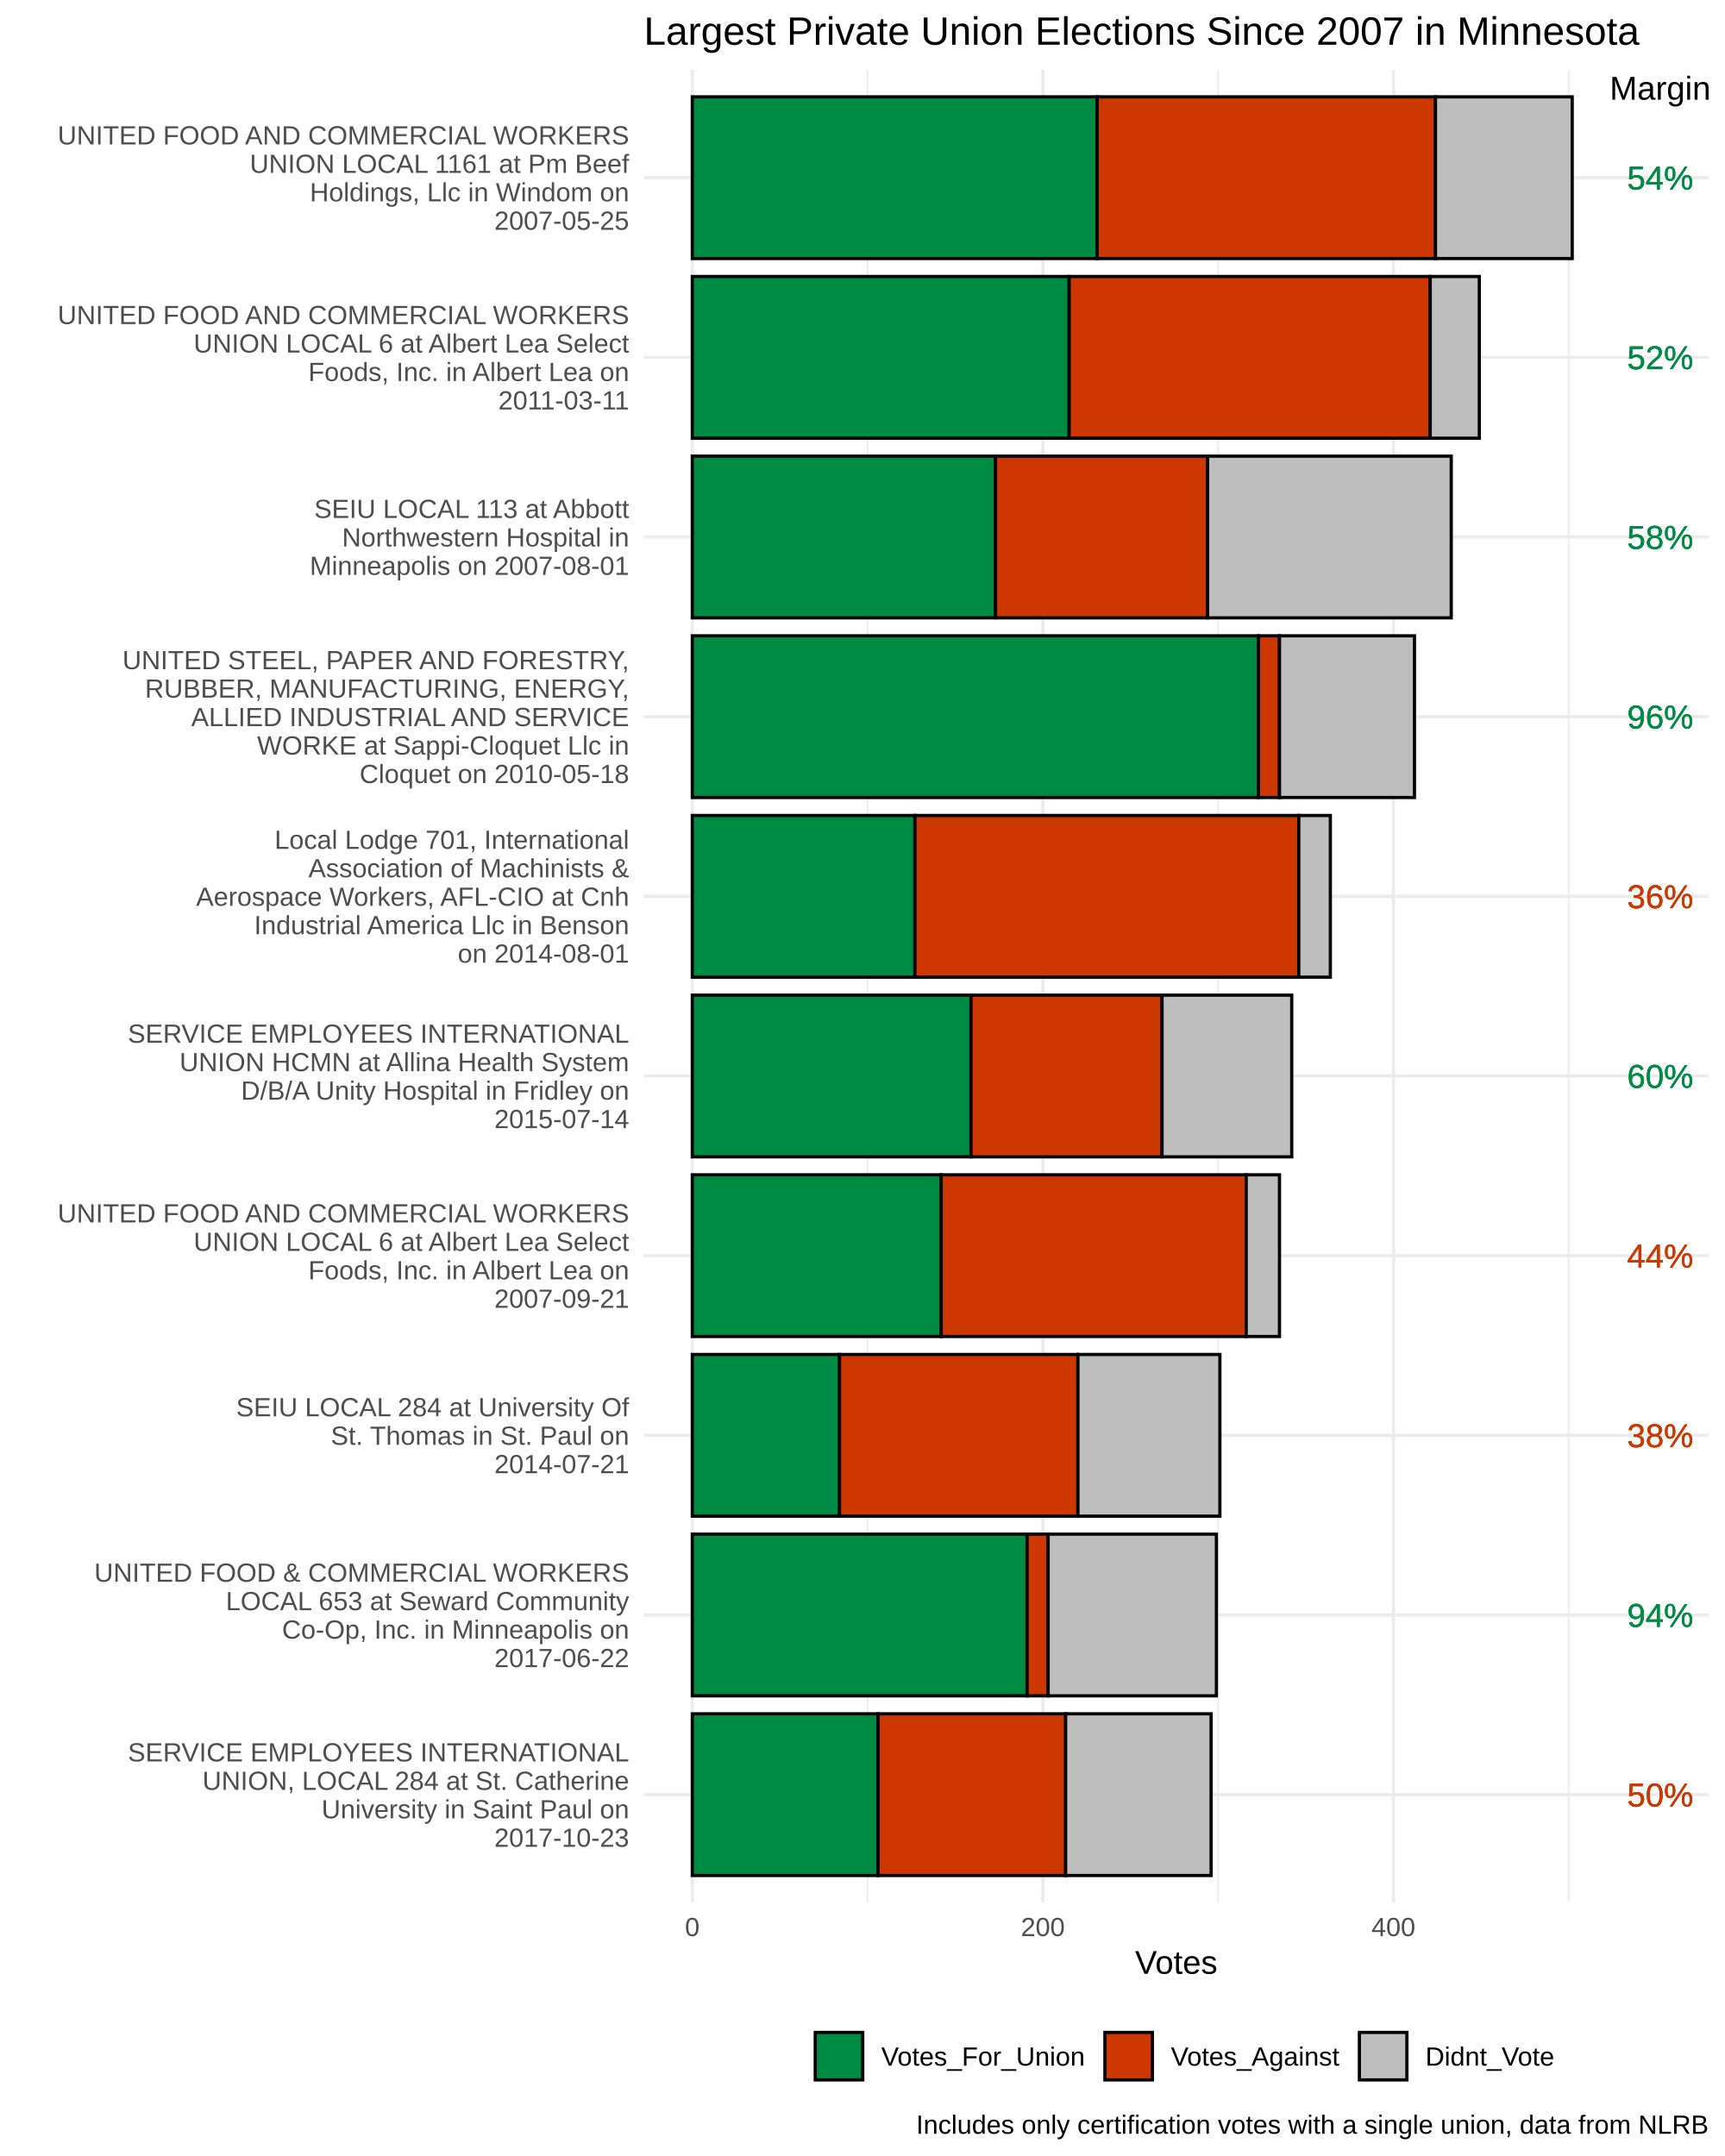
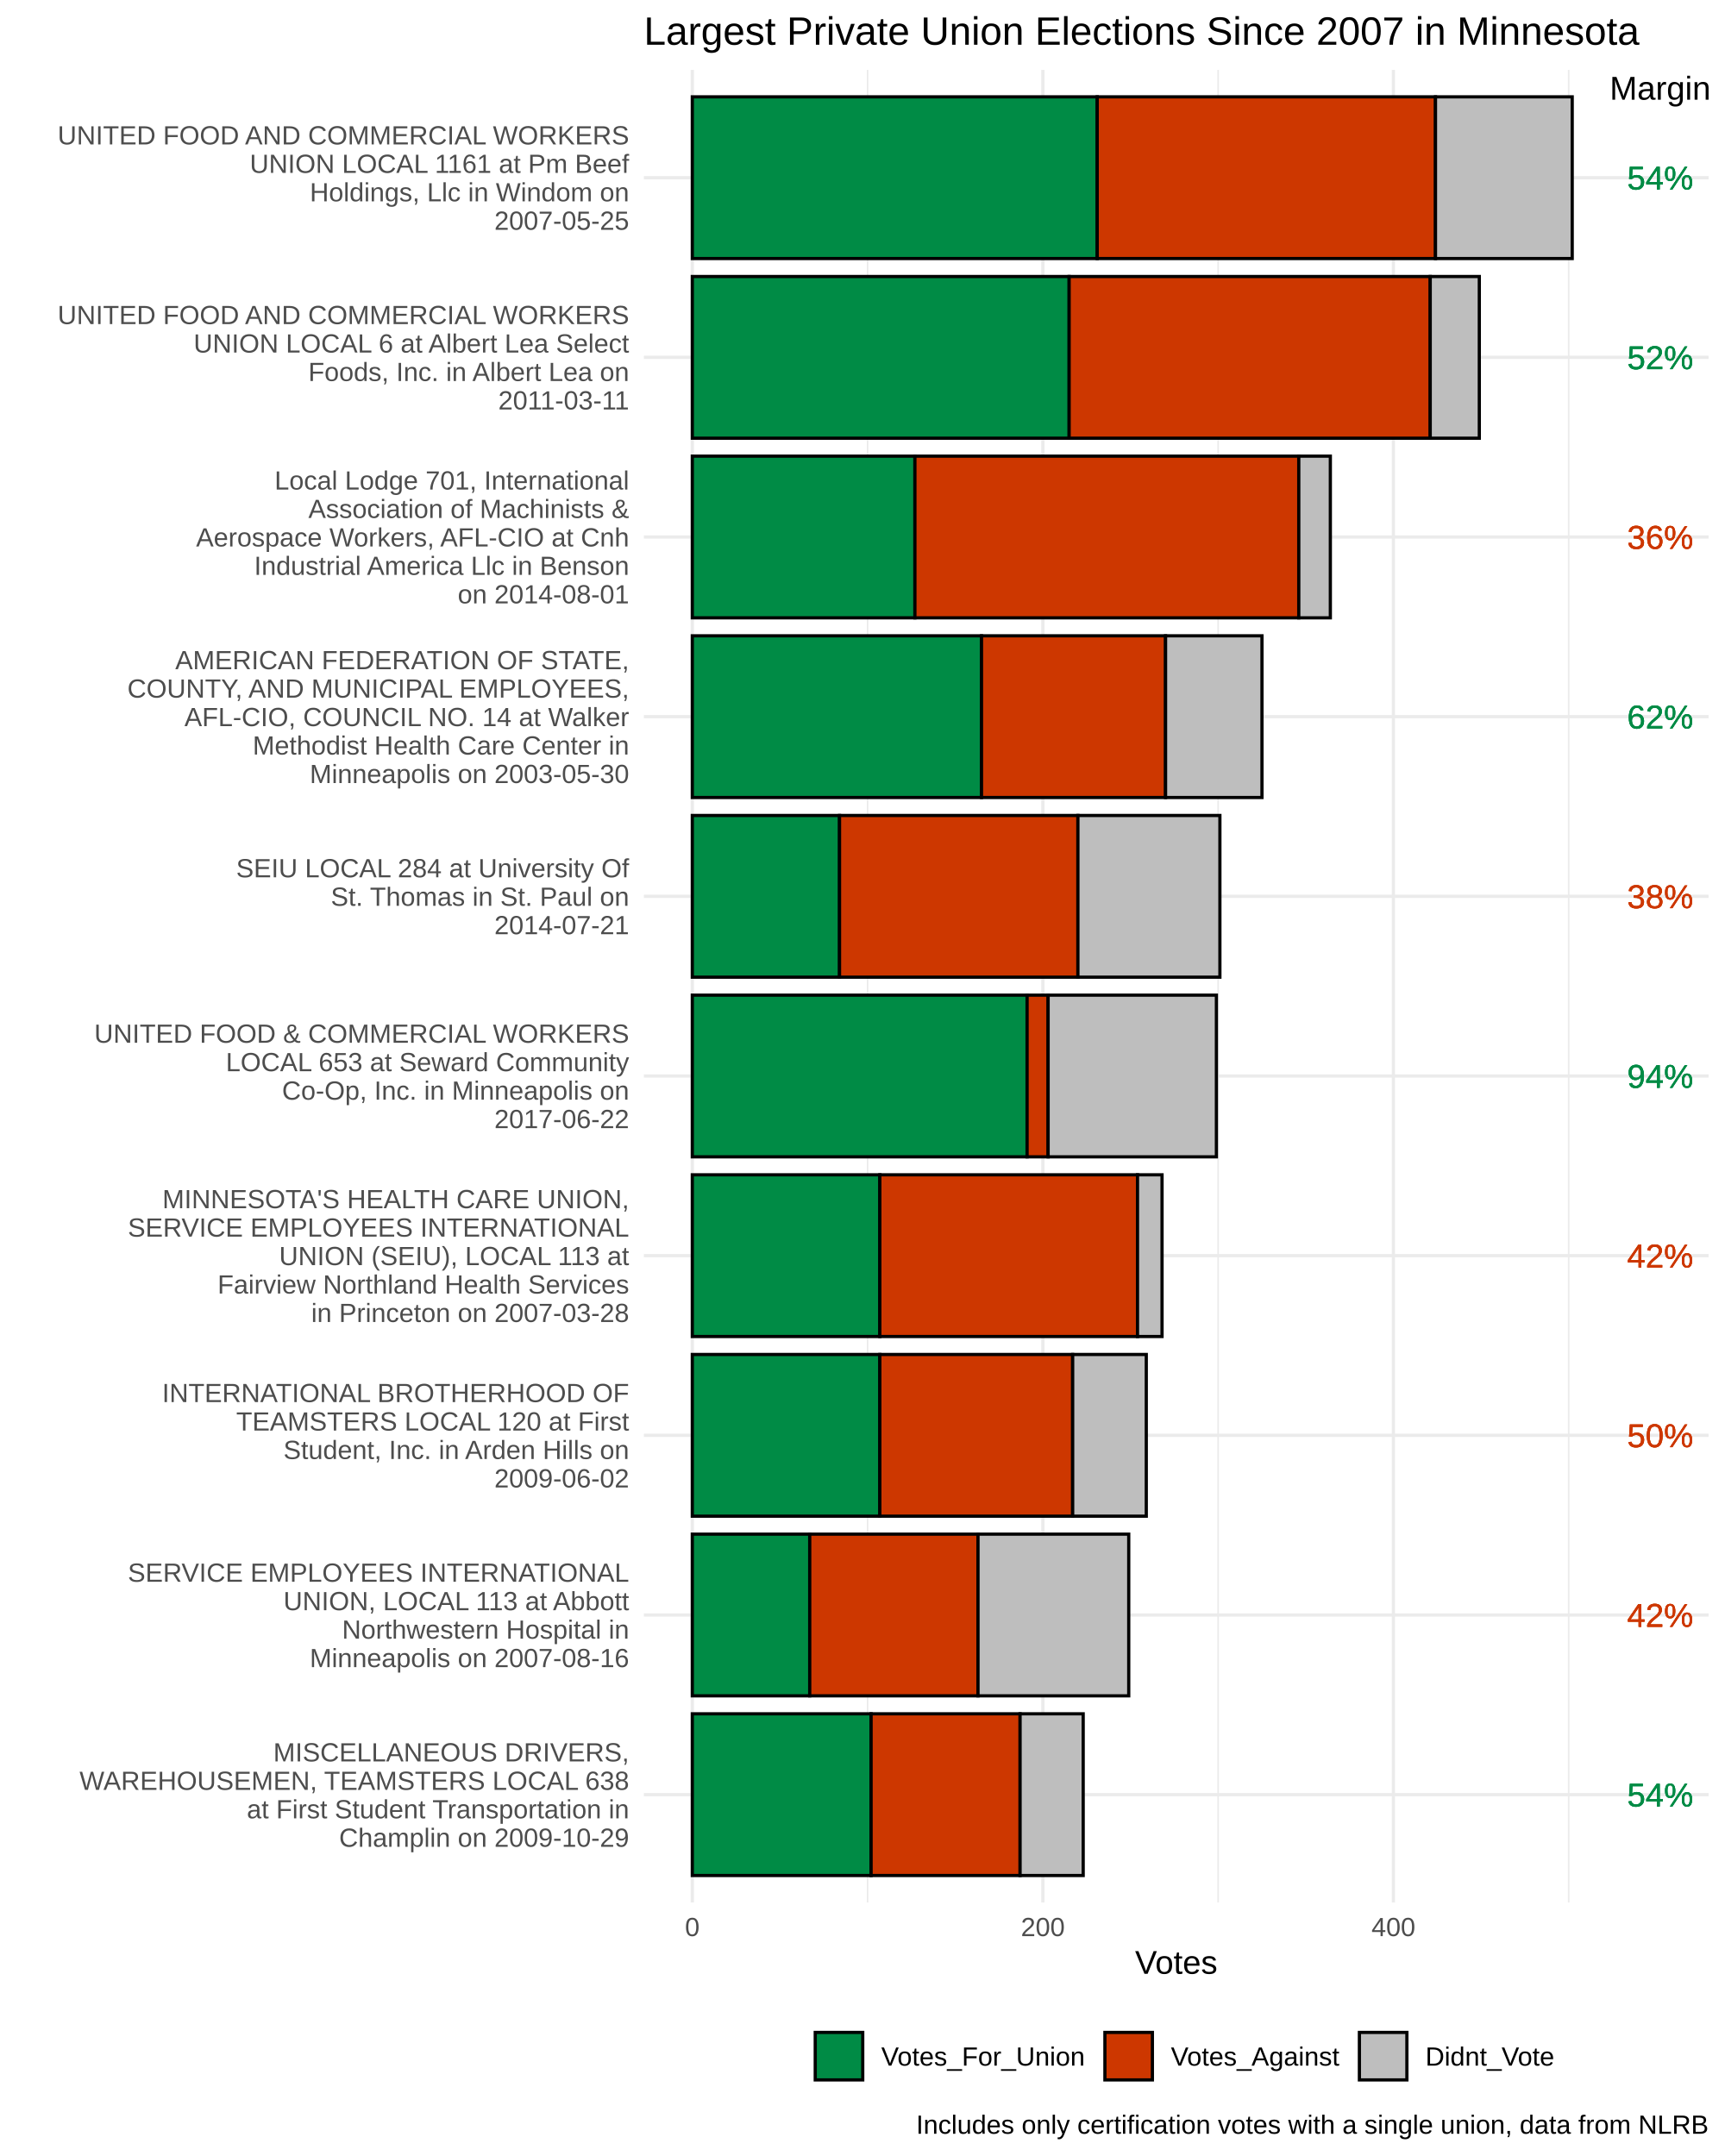
<svg xmlns="http://www.w3.org/2000/svg" class="svglite" width="576.00pt" height="720.00pt" viewBox="0 0 576.00 720.00">
  <defs>
    <style type="text/css">
    .svglite line, .svglite polyline, .svglite polygon, .svglite path, .svglite rect, .svglite circle {
      fill: none;
      stroke: #000000;
      stroke-linecap: round;
      stroke-linejoin: round;
      stroke-miterlimit: 10.00;
    }
  </style>
  </defs>
  <rect width="100%" height="100%" style="stroke: none; fill: #FFFFFF;" />
  <defs>
    <clipPath id="cpMC4wMHw1NzYuMDB8MC4wMHw3MjAuMDA=">
      <rect x="0.00" y="0.00" width="576.00" height="720.00" />
    </clipPath>
  </defs>
  <g clip-path="url(#cpMC4wMHw1NzYuMDB8MC4wMHw3MjAuMDA=)">
</g>
  <defs>
    <clipPath id="cpMjE1LjAxfDU3MC41MnwyMy4zNHw2MzUuMzM=">
      <rect x="215.01" y="23.34" width="355.51" height="611.99" />
    </clipPath>
  </defs>
  <g clip-path="url(#cpMjE1LjAxfDU3MC41MnwyMy4zNHw2MzUuMzM=)">
    <polyline points="289.70,635.33 289.70,23.34 " style="stroke-width: 0.53; stroke: #EBEBEB; stroke-linecap: butt;" />
    <polyline points="406.75,635.33 406.75,23.34 " style="stroke-width: 0.53; stroke: #EBEBEB; stroke-linecap: butt;" />
    <polyline points="523.81,635.33 523.81,23.34 " style="stroke-width: 0.53; stroke: #EBEBEB; stroke-linecap: butt;" />
    <polyline points="215.01,599.33 570.52,599.33 " style="stroke-width: 1.07; stroke: #EBEBEB; stroke-linecap: butt;" />
    <polyline points="215.01,539.33 570.52,539.33 " style="stroke-width: 1.07; stroke: #EBEBEB; stroke-linecap: butt;" />
    <polyline points="215.01,479.33 570.52,479.33 " style="stroke-width: 1.07; stroke: #EBEBEB; stroke-linecap: butt;" />
    <polyline points="215.01,419.33 570.52,419.33 " style="stroke-width: 1.07; stroke: #EBEBEB; stroke-linecap: butt;" />
    <polyline points="215.01,359.33 570.52,359.33 " style="stroke-width: 1.07; stroke: #EBEBEB; stroke-linecap: butt;" />
    <polyline points="215.01,299.33 570.52,299.33 " style="stroke-width: 1.07; stroke: #EBEBEB; stroke-linecap: butt;" />
    <polyline points="215.01,239.33 570.52,239.33 " style="stroke-width: 1.07; stroke: #EBEBEB; stroke-linecap: butt;" />
    <polyline points="215.01,179.33 570.52,179.33 " style="stroke-width: 1.07; stroke: #EBEBEB; stroke-linecap: butt;" />
    <polyline points="215.01,119.33 570.52,119.33 " style="stroke-width: 1.07; stroke: #EBEBEB; stroke-linecap: butt;" />
    <polyline points="215.01,59.34 570.52,59.34 " style="stroke-width: 1.07; stroke: #EBEBEB; stroke-linecap: butt;" />
    <polyline points="231.17,635.33 231.17,23.34 " style="stroke-width: 1.07; stroke: #EBEBEB; stroke-linecap: butt;" />
    <polyline points="348.23,635.33 348.23,23.34 " style="stroke-width: 1.07; stroke: #EBEBEB; stroke-linecap: butt;" />
    <polyline points="465.28,635.33 465.28,23.34 " style="stroke-width: 1.07; stroke: #EBEBEB; stroke-linecap: butt;" />
    <rect x="231.17" y="32.34" width="135.20" height="54.00" style="stroke-width: 1.07; stroke-linecap: square; stroke-linejoin: miter; fill: #008B45;" />
    <rect x="231.17" y="92.34" width="125.84" height="54.00" style="stroke-width: 1.07; stroke-linecap: square; stroke-linejoin: miter; fill: #008B45;" />
-     <rect x="231.17" y="152.33" width="101.25" height="54.00" style="stroke-width: 1.07; stroke-linecap: square; stroke-linejoin: miter; fill: #008B45;" />
-     <rect x="231.17" y="212.33" width="189.05" height="54.00" style="stroke-width: 1.07; stroke-linecap: square; stroke-linejoin: miter; fill: #008B45;" />
-     <rect x="231.17" y="272.33" width="74.33" height="54.00" style="stroke-width: 1.07; stroke-linecap: square; stroke-linejoin: miter; fill: #008B45;" />
-     <rect x="231.17" y="332.33" width="93.06" height="54.00" style="stroke-width: 1.07; stroke-linecap: square; stroke-linejoin: miter; fill: #008B45;" />
-     <rect x="231.17" y="392.33" width="83.11" height="54.00" style="stroke-width: 1.07; stroke-linecap: square; stroke-linejoin: miter; fill: #008B45;" />
-     <rect x="231.17" y="452.33" width="49.16" height="54.00" style="stroke-width: 1.07; stroke-linecap: square; stroke-linejoin: miter; fill: #008B45;" />
-     <rect x="231.17" y="512.33" width="111.79" height="54.00" style="stroke-width: 1.07; stroke-linecap: square; stroke-linejoin: miter; fill: #008B45;" />
-     <rect x="231.17" y="572.33" width="62.04" height="54.00" style="stroke-width: 1.07; stroke-linecap: square; stroke-linejoin: miter; fill: #008B45;" />
+     <rect x="231.17" y="152.33" width="74.33" height="54.00" style="stroke-width: 1.07; stroke-linecap: square; stroke-linejoin: miter; fill: #008B45;" />
+     <rect x="231.17" y="212.33" width="96.57" height="54.00" style="stroke-width: 1.07; stroke-linecap: square; stroke-linejoin: miter; fill: #008B45;" />
+     <rect x="231.17" y="272.33" width="49.16" height="54.00" style="stroke-width: 1.07; stroke-linecap: square; stroke-linejoin: miter; fill: #008B45;" />
+     <rect x="231.17" y="332.33" width="111.79" height="54.00" style="stroke-width: 1.07; stroke-linecap: square; stroke-linejoin: miter; fill: #008B45;" />
+     <rect x="231.17" y="392.33" width="62.62" height="54.00" style="stroke-width: 1.07; stroke-linecap: square; stroke-linejoin: miter; fill: #008B45;" />
+     <rect x="231.17" y="452.33" width="62.62" height="54.00" style="stroke-width: 1.07; stroke-linecap: square; stroke-linejoin: miter; fill: #008B45;" />
+     <rect x="231.17" y="512.33" width="39.21" height="54.00" style="stroke-width: 1.07; stroke-linecap: square; stroke-linejoin: miter; fill: #008B45;" />
+     <rect x="231.17" y="572.33" width="59.70" height="54.00" style="stroke-width: 1.07; stroke-linecap: square; stroke-linejoin: miter; fill: #008B45;" />
    <rect x="366.37" y="32.34" width="112.96" height="54.00" style="stroke-width: 1.07; stroke-linecap: square; stroke-linejoin: miter; fill: #CD3700;" />
    <rect x="357.00" y="92.34" width="120.57" height="54.00" style="stroke-width: 1.07; stroke-linecap: square; stroke-linejoin: miter; fill: #CD3700;" />
-     <rect x="332.42" y="152.33" width="70.82" height="54.00" style="stroke-width: 1.07; stroke-linecap: square; stroke-linejoin: miter; fill: #CD3700;" />
-     <rect x="420.21" y="212.33" width="7.02" height="54.00" style="stroke-width: 1.07; stroke-linecap: square; stroke-linejoin: miter; fill: #CD3700;" />
-     <rect x="305.50" y="272.33" width="128.18" height="54.00" style="stroke-width: 1.07; stroke-linecap: square; stroke-linejoin: miter; fill: #CD3700;" />
-     <rect x="324.23" y="332.33" width="63.80" height="54.00" style="stroke-width: 1.07; stroke-linecap: square; stroke-linejoin: miter; fill: #CD3700;" />
-     <rect x="314.28" y="392.33" width="101.84" height="54.00" style="stroke-width: 1.07; stroke-linecap: square; stroke-linejoin: miter; fill: #CD3700;" />
-     <rect x="280.33" y="452.33" width="79.60" height="54.00" style="stroke-width: 1.07; stroke-linecap: square; stroke-linejoin: miter; fill: #CD3700;" />
-     <rect x="342.96" y="512.33" width="7.02" height="54.00" style="stroke-width: 1.07; stroke-linecap: square; stroke-linejoin: miter; fill: #CD3700;" />
-     <rect x="293.21" y="572.33" width="62.62" height="54.00" style="stroke-width: 1.07; stroke-linecap: square; stroke-linejoin: miter; fill: #CD3700;" />
+     <rect x="305.50" y="152.33" width="128.18" height="54.00" style="stroke-width: 1.07; stroke-linecap: square; stroke-linejoin: miter; fill: #CD3700;" />
+     <rect x="327.74" y="212.33" width="61.45" height="54.00" style="stroke-width: 1.07; stroke-linecap: square; stroke-linejoin: miter; fill: #CD3700;" />
+     <rect x="280.33" y="272.33" width="79.60" height="54.00" style="stroke-width: 1.07; stroke-linecap: square; stroke-linejoin: miter; fill: #CD3700;" />
+     <rect x="342.96" y="332.33" width="7.02" height="54.00" style="stroke-width: 1.07; stroke-linecap: square; stroke-linejoin: miter; fill: #CD3700;" />
+     <rect x="293.79" y="392.33" width="86.04" height="54.00" style="stroke-width: 1.07; stroke-linecap: square; stroke-linejoin: miter; fill: #CD3700;" />
+     <rect x="293.79" y="452.33" width="64.38" height="54.00" style="stroke-width: 1.07; stroke-linecap: square; stroke-linejoin: miter; fill: #CD3700;" />
+     <rect x="270.38" y="512.33" width="56.19" height="54.00" style="stroke-width: 1.07; stroke-linecap: square; stroke-linejoin: miter; fill: #CD3700;" />
+     <rect x="290.87" y="572.33" width="49.75" height="54.00" style="stroke-width: 1.07; stroke-linecap: square; stroke-linejoin: miter; fill: #CD3700;" />
    <rect x="479.33" y="32.34" width="45.65" height="54.00" style="stroke-width: 1.07; stroke-linecap: square; stroke-linejoin: miter; fill: #BEBEBE;" />
    <rect x="477.57" y="92.34" width="16.39" height="54.00" style="stroke-width: 1.07; stroke-linecap: square; stroke-linejoin: miter; fill: #BEBEBE;" />
-     <rect x="403.24" y="152.33" width="81.35" height="54.00" style="stroke-width: 1.07; stroke-linecap: square; stroke-linejoin: miter; fill: #BEBEBE;" />
-     <rect x="427.24" y="212.33" width="45.07" height="54.00" style="stroke-width: 1.07; stroke-linecap: square; stroke-linejoin: miter; fill: #BEBEBE;" />
-     <rect x="433.68" y="272.33" width="10.54" height="54.00" style="stroke-width: 1.07; stroke-linecap: square; stroke-linejoin: miter; fill: #BEBEBE;" />
-     <rect x="388.02" y="332.33" width="43.31" height="54.00" style="stroke-width: 1.07; stroke-linecap: square; stroke-linejoin: miter; fill: #BEBEBE;" />
-     <rect x="416.12" y="392.33" width="11.12" height="54.00" style="stroke-width: 1.07; stroke-linecap: square; stroke-linejoin: miter; fill: #BEBEBE;" />
-     <rect x="359.93" y="452.33" width="47.41" height="54.00" style="stroke-width: 1.07; stroke-linecap: square; stroke-linejoin: miter; fill: #BEBEBE;" />
-     <rect x="349.98" y="512.33" width="56.19" height="54.00" style="stroke-width: 1.07; stroke-linecap: square; stroke-linejoin: miter; fill: #BEBEBE;" />
-     <rect x="355.83" y="572.33" width="48.58" height="54.00" style="stroke-width: 1.07; stroke-linecap: square; stroke-linejoin: miter; fill: #BEBEBE;" />
+     <rect x="433.68" y="152.33" width="10.54" height="54.00" style="stroke-width: 1.07; stroke-linecap: square; stroke-linejoin: miter; fill: #BEBEBE;" />
+     <rect x="389.20" y="212.33" width="32.19" height="54.00" style="stroke-width: 1.07; stroke-linecap: square; stroke-linejoin: miter; fill: #BEBEBE;" />
+     <rect x="359.93" y="272.33" width="47.41" height="54.00" style="stroke-width: 1.07; stroke-linecap: square; stroke-linejoin: miter; fill: #BEBEBE;" />
+     <rect x="349.98" y="332.33" width="56.19" height="54.00" style="stroke-width: 1.07; stroke-linecap: square; stroke-linejoin: miter; fill: #BEBEBE;" />
+     <rect x="379.83" y="392.33" width="8.19" height="54.00" style="stroke-width: 1.07; stroke-linecap: square; stroke-linejoin: miter; fill: #BEBEBE;" />
+     <rect x="358.18" y="452.33" width="24.58" height="54.00" style="stroke-width: 1.07; stroke-linecap: square; stroke-linejoin: miter; fill: #BEBEBE;" />
+     <rect x="326.57" y="512.33" width="50.33" height="54.00" style="stroke-width: 1.07; stroke-linecap: square; stroke-linejoin: miter; fill: #BEBEBE;" />
+     <rect x="340.62" y="572.33" width="21.07" height="54.00" style="stroke-width: 1.07; stroke-linecap: square; stroke-linejoin: miter; fill: #BEBEBE;" />
    <text x="554.36" y="63.29" text-anchor="middle" style="font-size: 11.04px; fill: #008B45; font-family: Arial;" textLength="22.08px" lengthAdjust="spacingAndGlyphs">54%</text>
    <text x="554.36" y="123.29" text-anchor="middle" style="font-size: 11.04px; fill: #008B45; font-family: Arial;" textLength="22.08px" lengthAdjust="spacingAndGlyphs">52%</text>
-     <text x="554.36" y="183.29" text-anchor="middle" style="font-size: 11.04px; fill: #008B45; font-family: Arial;" textLength="22.08px" lengthAdjust="spacingAndGlyphs">58%</text>
-     <text x="554.36" y="243.29" text-anchor="middle" style="font-size: 11.04px; fill: #008B45; font-family: Arial;" textLength="22.08px" lengthAdjust="spacingAndGlyphs">96%</text>
-     <text x="554.36" y="303.29" text-anchor="middle" style="font-size: 11.04px; fill: #CD3700; font-family: Arial;" textLength="22.08px" lengthAdjust="spacingAndGlyphs">36%</text>
-     <text x="554.36" y="363.29" text-anchor="middle" style="font-size: 11.04px; fill: #008B45; font-family: Arial;" textLength="22.08px" lengthAdjust="spacingAndGlyphs">60%</text>
-     <text x="554.36" y="423.29" text-anchor="middle" style="font-size: 11.04px; fill: #CD3700; font-family: Arial;" textLength="22.08px" lengthAdjust="spacingAndGlyphs">44%</text>
-     <text x="554.36" y="483.29" text-anchor="middle" style="font-size: 11.04px; fill: #CD3700; font-family: Arial;" textLength="22.08px" lengthAdjust="spacingAndGlyphs">38%</text>
-     <text x="554.36" y="543.29" text-anchor="middle" style="font-size: 11.04px; fill: #008B45; font-family: Arial;" textLength="22.08px" lengthAdjust="spacingAndGlyphs">94%</text>
-     <text x="554.36" y="603.29" text-anchor="middle" style="font-size: 11.04px; fill: #CD3700; font-family: Arial;" textLength="22.08px" lengthAdjust="spacingAndGlyphs">50%</text>
+     <text x="554.36" y="183.29" text-anchor="middle" style="font-size: 11.04px; fill: #CD3700; font-family: Arial;" textLength="22.08px" lengthAdjust="spacingAndGlyphs">36%</text>
+     <text x="554.36" y="243.29" text-anchor="middle" style="font-size: 11.04px; fill: #008B45; font-family: Arial;" textLength="22.08px" lengthAdjust="spacingAndGlyphs">62%</text>
+     <text x="554.36" y="303.29" text-anchor="middle" style="font-size: 11.04px; fill: #CD3700; font-family: Arial;" textLength="22.08px" lengthAdjust="spacingAndGlyphs">38%</text>
+     <text x="554.36" y="363.29" text-anchor="middle" style="font-size: 11.04px; fill: #008B45; font-family: Arial;" textLength="22.08px" lengthAdjust="spacingAndGlyphs">94%</text>
+     <text x="554.36" y="423.29" text-anchor="middle" style="font-size: 11.04px; fill: #CD3700; font-family: Arial;" textLength="22.08px" lengthAdjust="spacingAndGlyphs">42%</text>
+     <text x="554.36" y="483.29" text-anchor="middle" style="font-size: 11.04px; fill: #CD3700; font-family: Arial;" textLength="22.08px" lengthAdjust="spacingAndGlyphs">50%</text>
+     <text x="554.36" y="543.29" text-anchor="middle" style="font-size: 11.04px; fill: #CD3700; font-family: Arial;" textLength="22.08px" lengthAdjust="spacingAndGlyphs">42%</text>
+     <text x="554.36" y="603.29" text-anchor="middle" style="font-size: 11.04px; fill: #008B45; font-family: Arial;" textLength="22.08px" lengthAdjust="spacingAndGlyphs">54%</text>
    <text x="554.36" y="63.29" text-anchor="middle" style="font-size: 11.04px; fill: #008B45; font-family: Arial;" textLength="22.08px" lengthAdjust="spacingAndGlyphs">54%</text>
    <text x="554.36" y="123.29" text-anchor="middle" style="font-size: 11.04px; fill: #008B45; font-family: Arial;" textLength="22.08px" lengthAdjust="spacingAndGlyphs">52%</text>
-     <text x="554.36" y="183.29" text-anchor="middle" style="font-size: 11.04px; fill: #008B45; font-family: Arial;" textLength="22.08px" lengthAdjust="spacingAndGlyphs">58%</text>
-     <text x="554.36" y="243.29" text-anchor="middle" style="font-size: 11.04px; fill: #008B45; font-family: Arial;" textLength="22.08px" lengthAdjust="spacingAndGlyphs">96%</text>
-     <text x="554.36" y="303.29" text-anchor="middle" style="font-size: 11.04px; fill: #CD3700; font-family: Arial;" textLength="22.08px" lengthAdjust="spacingAndGlyphs">36%</text>
-     <text x="554.36" y="363.29" text-anchor="middle" style="font-size: 11.04px; fill: #008B45; font-family: Arial;" textLength="22.08px" lengthAdjust="spacingAndGlyphs">60%</text>
-     <text x="554.36" y="423.29" text-anchor="middle" style="font-size: 11.04px; fill: #CD3700; font-family: Arial;" textLength="22.08px" lengthAdjust="spacingAndGlyphs">44%</text>
-     <text x="554.36" y="483.29" text-anchor="middle" style="font-size: 11.04px; fill: #CD3700; font-family: Arial;" textLength="22.08px" lengthAdjust="spacingAndGlyphs">38%</text>
-     <text x="554.36" y="543.29" text-anchor="middle" style="font-size: 11.04px; fill: #008B45; font-family: Arial;" textLength="22.08px" lengthAdjust="spacingAndGlyphs">94%</text>
-     <text x="554.36" y="603.29" text-anchor="middle" style="font-size: 11.04px; fill: #CD3700; font-family: Arial;" textLength="22.08px" lengthAdjust="spacingAndGlyphs">50%</text>
+     <text x="554.36" y="183.29" text-anchor="middle" style="font-size: 11.04px; fill: #CD3700; font-family: Arial;" textLength="22.08px" lengthAdjust="spacingAndGlyphs">36%</text>
+     <text x="554.36" y="243.29" text-anchor="middle" style="font-size: 11.04px; fill: #008B45; font-family: Arial;" textLength="22.08px" lengthAdjust="spacingAndGlyphs">62%</text>
+     <text x="554.36" y="303.29" text-anchor="middle" style="font-size: 11.04px; fill: #CD3700; font-family: Arial;" textLength="22.08px" lengthAdjust="spacingAndGlyphs">38%</text>
+     <text x="554.36" y="363.29" text-anchor="middle" style="font-size: 11.04px; fill: #008B45; font-family: Arial;" textLength="22.08px" lengthAdjust="spacingAndGlyphs">94%</text>
+     <text x="554.36" y="423.29" text-anchor="middle" style="font-size: 11.04px; fill: #CD3700; font-family: Arial;" textLength="22.08px" lengthAdjust="spacingAndGlyphs">42%</text>
+     <text x="554.36" y="483.29" text-anchor="middle" style="font-size: 11.04px; fill: #CD3700; font-family: Arial;" textLength="22.08px" lengthAdjust="spacingAndGlyphs">50%</text>
+     <text x="554.36" y="543.29" text-anchor="middle" style="font-size: 11.04px; fill: #CD3700; font-family: Arial;" textLength="22.08px" lengthAdjust="spacingAndGlyphs">42%</text>
+     <text x="554.36" y="603.29" text-anchor="middle" style="font-size: 11.04px; fill: #008B45; font-family: Arial;" textLength="22.08px" lengthAdjust="spacingAndGlyphs">54%</text>
    <text x="554.36" y="63.29" text-anchor="middle" style="font-size: 11.04px; fill: #008B45; font-family: Arial;" textLength="22.08px" lengthAdjust="spacingAndGlyphs">54%</text>
    <text x="554.36" y="123.29" text-anchor="middle" style="font-size: 11.04px; fill: #008B45; font-family: Arial;" textLength="22.08px" lengthAdjust="spacingAndGlyphs">52%</text>
-     <text x="554.36" y="183.29" text-anchor="middle" style="font-size: 11.04px; fill: #008B45; font-family: Arial;" textLength="22.08px" lengthAdjust="spacingAndGlyphs">58%</text>
-     <text x="554.36" y="243.29" text-anchor="middle" style="font-size: 11.04px; fill: #008B45; font-family: Arial;" textLength="22.08px" lengthAdjust="spacingAndGlyphs">96%</text>
-     <text x="554.36" y="303.29" text-anchor="middle" style="font-size: 11.04px; fill: #CD3700; font-family: Arial;" textLength="22.08px" lengthAdjust="spacingAndGlyphs">36%</text>
-     <text x="554.36" y="363.29" text-anchor="middle" style="font-size: 11.04px; fill: #008B45; font-family: Arial;" textLength="22.08px" lengthAdjust="spacingAndGlyphs">60%</text>
-     <text x="554.36" y="423.29" text-anchor="middle" style="font-size: 11.04px; fill: #CD3700; font-family: Arial;" textLength="22.08px" lengthAdjust="spacingAndGlyphs">44%</text>
-     <text x="554.36" y="483.29" text-anchor="middle" style="font-size: 11.04px; fill: #CD3700; font-family: Arial;" textLength="22.08px" lengthAdjust="spacingAndGlyphs">38%</text>
-     <text x="554.36" y="543.29" text-anchor="middle" style="font-size: 11.04px; fill: #008B45; font-family: Arial;" textLength="22.08px" lengthAdjust="spacingAndGlyphs">94%</text>
-     <text x="554.36" y="603.29" text-anchor="middle" style="font-size: 11.04px; fill: #CD3700; font-family: Arial;" textLength="22.08px" lengthAdjust="spacingAndGlyphs">50%</text>
+     <text x="554.36" y="183.29" text-anchor="middle" style="font-size: 11.04px; fill: #CD3700; font-family: Arial;" textLength="22.08px" lengthAdjust="spacingAndGlyphs">36%</text>
+     <text x="554.36" y="243.29" text-anchor="middle" style="font-size: 11.04px; fill: #008B45; font-family: Arial;" textLength="22.08px" lengthAdjust="spacingAndGlyphs">62%</text>
+     <text x="554.36" y="303.29" text-anchor="middle" style="font-size: 11.04px; fill: #CD3700; font-family: Arial;" textLength="22.08px" lengthAdjust="spacingAndGlyphs">38%</text>
+     <text x="554.36" y="363.29" text-anchor="middle" style="font-size: 11.04px; fill: #008B45; font-family: Arial;" textLength="22.08px" lengthAdjust="spacingAndGlyphs">94%</text>
+     <text x="554.36" y="423.29" text-anchor="middle" style="font-size: 11.04px; fill: #CD3700; font-family: Arial;" textLength="22.08px" lengthAdjust="spacingAndGlyphs">42%</text>
+     <text x="554.36" y="483.29" text-anchor="middle" style="font-size: 11.04px; fill: #CD3700; font-family: Arial;" textLength="22.08px" lengthAdjust="spacingAndGlyphs">50%</text>
+     <text x="554.36" y="543.29" text-anchor="middle" style="font-size: 11.04px; fill: #CD3700; font-family: Arial;" textLength="22.08px" lengthAdjust="spacingAndGlyphs">42%</text>
+     <text x="554.36" y="603.29" text-anchor="middle" style="font-size: 11.04px; fill: #008B45; font-family: Arial;" textLength="22.08px" lengthAdjust="spacingAndGlyphs">54%</text>
    <text x="554.36" y="33.29" text-anchor="middle" style="font-size: 11.04px; font-family: Arial;" textLength="33.71px" lengthAdjust="spacingAndGlyphs">Margin</text>
  </g>
  <g clip-path="url(#cpMC4wMHw1NzYuMDB8MC4wMHw3MjAuMDA=)">
-     <text x="210.08" y="588.23" text-anchor="end" style="font-size: 8.80px; fill: #4D4D4D; font-family: Arial;" textLength="168.13px" lengthAdjust="spacingAndGlyphs">SERVICE EMPLOYEES INTERNATIONAL</text>
-     <text x="210.08" y="597.73" text-anchor="end" style="font-size: 8.80px; fill: #4D4D4D; font-family: Arial;" textLength="142.75px" lengthAdjust="spacingAndGlyphs">UNION, LOCAL 284 at St. Catherine</text>
-     <text x="210.08" y="607.24" text-anchor="end" style="font-size: 8.80px; fill: #4D4D4D; font-family: Arial;" textLength="102.68px" lengthAdjust="spacingAndGlyphs">University in Saint Paul on</text>
-     <text x="210.08" y="616.74" text-anchor="end" style="font-size: 8.80px; fill: #4D4D4D; font-family: Arial;" textLength="45.03px" lengthAdjust="spacingAndGlyphs">2017-10-23</text>
-     <text x="210.08" y="528.23" text-anchor="end" style="font-size: 8.80px; fill: #4D4D4D; font-family: Arial;" textLength="178.83px" lengthAdjust="spacingAndGlyphs">UNITED FOOD &amp; COMMERCIAL WORKERS</text>
-     <text x="210.08" y="537.73" text-anchor="end" style="font-size: 8.80px; fill: #4D4D4D; font-family: Arial;" textLength="134.96px" lengthAdjust="spacingAndGlyphs">LOCAL 653 at Seward Community</text>
-     <text x="210.08" y="547.24" text-anchor="end" style="font-size: 8.80px; fill: #4D4D4D; font-family: Arial;" textLength="115.89px" lengthAdjust="spacingAndGlyphs">Co-Op, Inc. in Minneapolis on</text>
-     <text x="210.08" y="556.74" text-anchor="end" style="font-size: 8.80px; fill: #4D4D4D; font-family: Arial;" textLength="45.03px" lengthAdjust="spacingAndGlyphs">2017-06-22</text>
-     <text x="210.08" y="472.98" text-anchor="end" style="font-size: 8.80px; fill: #4D4D4D; font-family: Arial;" textLength="131.50px" lengthAdjust="spacingAndGlyphs">SEIU LOCAL 284 at University Of</text>
-     <text x="210.08" y="482.49" text-anchor="end" style="font-size: 8.80px; fill: #4D4D4D; font-family: Arial;" textLength="99.74px" lengthAdjust="spacingAndGlyphs">St. Thomas in St. Paul on</text>
-     <text x="210.08" y="491.99" text-anchor="end" style="font-size: 8.80px; fill: #4D4D4D; font-family: Arial;" textLength="45.03px" lengthAdjust="spacingAndGlyphs">2014-07-21</text>
-     <text x="210.08" y="408.23" text-anchor="end" style="font-size: 8.80px; fill: #4D4D4D; font-family: Arial;" textLength="191.53px" lengthAdjust="spacingAndGlyphs">UNITED FOOD AND COMMERCIAL WORKERS</text>
-     <text x="210.08" y="417.73" text-anchor="end" style="font-size: 8.80px; fill: #4D4D4D; font-family: Arial;" textLength="146.18px" lengthAdjust="spacingAndGlyphs">UNION LOCAL 6 at Albert Lea Select</text>
-     <text x="210.08" y="427.24" text-anchor="end" style="font-size: 8.80px; fill: #4D4D4D; font-family: Arial;" textLength="107.59px" lengthAdjust="spacingAndGlyphs">Foods, Inc. in Albert Lea on</text>
-     <text x="210.08" y="436.74" text-anchor="end" style="font-size: 8.80px; fill: #4D4D4D; font-family: Arial;" textLength="45.03px" lengthAdjust="spacingAndGlyphs">2007-09-21</text>
-     <text x="210.08" y="348.23" text-anchor="end" style="font-size: 8.80px; fill: #4D4D4D; font-family: Arial;" textLength="168.13px" lengthAdjust="spacingAndGlyphs">SERVICE EMPLOYEES INTERNATIONAL</text>
-     <text x="210.08" y="357.73" text-anchor="end" style="font-size: 8.80px; fill: #4D4D4D; font-family: Arial;" textLength="150.53px" lengthAdjust="spacingAndGlyphs">UNION HCMN at Allina Health System</text>
-     <text x="210.08" y="367.24" text-anchor="end" style="font-size: 8.80px; fill: #4D4D4D; font-family: Arial;" textLength="130.02px" lengthAdjust="spacingAndGlyphs">D/B/A Unity Hospital in Fridley on</text>
-     <text x="210.08" y="376.74" text-anchor="end" style="font-size: 8.80px; fill: #4D4D4D; font-family: Arial;" textLength="45.03px" lengthAdjust="spacingAndGlyphs">2015-07-14</text>
-     <text x="210.08" y="283.48" text-anchor="end" style="font-size: 8.80px; fill: #4D4D4D; font-family: Arial;" textLength="118.40px" lengthAdjust="spacingAndGlyphs">Local Lodge 701, International</text>
-     <text x="210.08" y="292.98" text-anchor="end" style="font-size: 8.80px; fill: #4D4D4D; font-family: Arial;" textLength="107.08px" lengthAdjust="spacingAndGlyphs">Association of Machinists &amp;</text>
-     <text x="210.08" y="302.49" text-anchor="end" style="font-size: 8.80px; fill: #4D4D4D; font-family: Arial;" textLength="145.21px" lengthAdjust="spacingAndGlyphs">Aerospace Workers, AFL-CIO at Cnh</text>
-     <text x="210.08" y="311.99" text-anchor="end" style="font-size: 8.80px; fill: #4D4D4D; font-family: Arial;" textLength="125.68px" lengthAdjust="spacingAndGlyphs">Industrial America Llc in Benson</text>
-     <text x="210.08" y="321.49" text-anchor="end" style="font-size: 8.80px; fill: #4D4D4D; font-family: Arial;" textLength="57.26px" lengthAdjust="spacingAndGlyphs">on 2014-08-01</text>
-     <text x="210.08" y="223.48" text-anchor="end" style="font-size: 8.80px; fill: #4D4D4D; font-family: Arial;" textLength="171.53px" lengthAdjust="spacingAndGlyphs">UNITED STEEL, PAPER AND FORESTRY,</text>
-     <text x="210.08" y="232.98" text-anchor="end" style="font-size: 8.80px; fill: #4D4D4D; font-family: Arial;" textLength="163.20px" lengthAdjust="spacingAndGlyphs">RUBBER, MANUFACTURING, ENERGY,</text>
-     <text x="210.08" y="242.49" text-anchor="end" style="font-size: 8.80px; fill: #4D4D4D; font-family: Arial;" textLength="147.11px" lengthAdjust="spacingAndGlyphs">ALLIED INDUSTRIAL AND SERVICE</text>
-     <text x="210.08" y="251.99" text-anchor="end" style="font-size: 8.80px; fill: #4D4D4D; font-family: Arial;" textLength="124.19px" lengthAdjust="spacingAndGlyphs">WORKE at Sappi-Cloquet Llc in</text>
-     <text x="210.08" y="261.50" text-anchor="end" style="font-size: 8.80px; fill: #4D4D4D; font-family: Arial;" textLength="90.03px" lengthAdjust="spacingAndGlyphs">Cloquet on 2010-05-18</text>
-     <text x="210.08" y="172.98" text-anchor="end" style="font-size: 8.80px; fill: #4D4D4D; font-family: Arial;" textLength="106.60px" lengthAdjust="spacingAndGlyphs">SEIU LOCAL 113 at Abbott</text>
-     <text x="210.08" y="182.49" text-anchor="end" style="font-size: 8.80px; fill: #4D4D4D; font-family: Arial;" textLength="95.83px" lengthAdjust="spacingAndGlyphs">Northwestern Hospital in</text>
-     <text x="210.08" y="191.99" text-anchor="end" style="font-size: 8.80px; fill: #4D4D4D; font-family: Arial;" textLength="106.66px" lengthAdjust="spacingAndGlyphs">Minneapolis on 2007-08-01</text>
+     <text x="210.08" y="588.23" text-anchor="end" style="font-size: 8.80px; fill: #4D4D4D; font-family: Arial;" textLength="118.77px" lengthAdjust="spacingAndGlyphs">MISCELLANEOUS DRIVERS,</text>
+     <text x="210.08" y="597.73" text-anchor="end" style="font-size: 8.80px; fill: #4D4D4D; font-family: Arial;" textLength="184.28px" lengthAdjust="spacingAndGlyphs">WAREHOUSEMEN, TEAMSTERS LOCAL 638</text>
+     <text x="210.08" y="607.24" text-anchor="end" style="font-size: 8.80px; fill: #4D4D4D; font-family: Arial;" textLength="128.11px" lengthAdjust="spacingAndGlyphs">at First Student Transportation in</text>
+     <text x="210.08" y="616.74" text-anchor="end" style="font-size: 8.80px; fill: #4D4D4D; font-family: Arial;" textLength="96.87px" lengthAdjust="spacingAndGlyphs">Champlin on 2009-10-29</text>
+     <text x="210.08" y="528.23" text-anchor="end" style="font-size: 8.80px; fill: #4D4D4D; font-family: Arial;" textLength="168.13px" lengthAdjust="spacingAndGlyphs">SERVICE EMPLOYEES INTERNATIONAL</text>
+     <text x="210.08" y="537.73" text-anchor="end" style="font-size: 8.80px; fill: #4D4D4D; font-family: Arial;" textLength="116.85px" lengthAdjust="spacingAndGlyphs">UNION, LOCAL 113 at Abbott</text>
+     <text x="210.08" y="547.24" text-anchor="end" style="font-size: 8.80px; fill: #4D4D4D; font-family: Arial;" textLength="95.83px" lengthAdjust="spacingAndGlyphs">Northwestern Hospital in</text>
+     <text x="210.08" y="556.74" text-anchor="end" style="font-size: 8.80px; fill: #4D4D4D; font-family: Arial;" textLength="106.66px" lengthAdjust="spacingAndGlyphs">Minneapolis on 2007-08-16</text>
+     <text x="210.08" y="468.23" text-anchor="end" style="font-size: 8.80px; fill: #4D4D4D; font-family: Arial;" textLength="156.84px" lengthAdjust="spacingAndGlyphs">INTERNATIONAL BROTHERHOOD OF</text>
+     <text x="210.08" y="477.73" text-anchor="end" style="font-size: 8.80px; fill: #4D4D4D; font-family: Arial;" textLength="131.49px" lengthAdjust="spacingAndGlyphs">TEAMSTERS LOCAL 120 at First</text>
+     <text x="210.08" y="487.24" text-anchor="end" style="font-size: 8.80px; fill: #4D4D4D; font-family: Arial;" textLength="115.88px" lengthAdjust="spacingAndGlyphs">Student, Inc. in Arden Hills on</text>
+     <text x="210.08" y="496.74" text-anchor="end" style="font-size: 8.80px; fill: #4D4D4D; font-family: Arial;" textLength="45.03px" lengthAdjust="spacingAndGlyphs">2009-06-02</text>
+     <text x="210.08" y="403.48" text-anchor="end" style="font-size: 8.80px; fill: #4D4D4D; font-family: Arial;" textLength="157.07px" lengthAdjust="spacingAndGlyphs">MINNESOTA'S HEALTH CARE UNION,</text>
+     <text x="210.08" y="412.98" text-anchor="end" style="font-size: 8.80px; fill: #4D4D4D; font-family: Arial;" textLength="168.13px" lengthAdjust="spacingAndGlyphs">SERVICE EMPLOYEES INTERNATIONAL</text>
+     <text x="210.08" y="422.49" text-anchor="end" style="font-size: 8.80px; fill: #4D4D4D; font-family: Arial;" textLength="117.80px" lengthAdjust="spacingAndGlyphs">UNION (SEIU), LOCAL 113 at</text>
+     <text x="210.08" y="431.99" text-anchor="end" style="font-size: 8.80px; fill: #4D4D4D; font-family: Arial;" textLength="137.39px" lengthAdjust="spacingAndGlyphs">Fairview Northland Health Services</text>
+     <text x="210.08" y="441.49" text-anchor="end" style="font-size: 8.80px; fill: #4D4D4D; font-family: Arial;" textLength="106.16px" lengthAdjust="spacingAndGlyphs">in Princeton on 2007-03-28</text>
+     <text x="210.08" y="348.23" text-anchor="end" style="font-size: 8.80px; fill: #4D4D4D; font-family: Arial;" textLength="178.83px" lengthAdjust="spacingAndGlyphs">UNITED FOOD &amp; COMMERCIAL WORKERS</text>
+     <text x="210.08" y="357.73" text-anchor="end" style="font-size: 8.80px; fill: #4D4D4D; font-family: Arial;" textLength="134.96px" lengthAdjust="spacingAndGlyphs">LOCAL 653 at Seward Community</text>
+     <text x="210.08" y="367.24" text-anchor="end" style="font-size: 8.80px; fill: #4D4D4D; font-family: Arial;" textLength="115.89px" lengthAdjust="spacingAndGlyphs">Co-Op, Inc. in Minneapolis on</text>
+     <text x="210.08" y="376.74" text-anchor="end" style="font-size: 8.80px; fill: #4D4D4D; font-family: Arial;" textLength="45.03px" lengthAdjust="spacingAndGlyphs">2017-06-22</text>
+     <text x="210.08" y="292.98" text-anchor="end" style="font-size: 8.80px; fill: #4D4D4D; font-family: Arial;" textLength="131.50px" lengthAdjust="spacingAndGlyphs">SEIU LOCAL 284 at University Of</text>
+     <text x="210.08" y="302.49" text-anchor="end" style="font-size: 8.80px; fill: #4D4D4D; font-family: Arial;" textLength="99.74px" lengthAdjust="spacingAndGlyphs">St. Thomas in St. Paul on</text>
+     <text x="210.08" y="311.99" text-anchor="end" style="font-size: 8.80px; fill: #4D4D4D; font-family: Arial;" textLength="45.03px" lengthAdjust="spacingAndGlyphs">2014-07-21</text>
+     <text x="210.08" y="223.48" text-anchor="end" style="font-size: 8.80px; fill: #4D4D4D; font-family: Arial;" textLength="153.42px" lengthAdjust="spacingAndGlyphs">AMERICAN FEDERATION OF STATE,</text>
+     <text x="210.08" y="232.98" text-anchor="end" style="font-size: 8.80px; fill: #4D4D4D; font-family: Arial;" textLength="170.07px" lengthAdjust="spacingAndGlyphs">COUNTY, AND MUNICIPAL EMPLOYEES,</text>
+     <text x="210.08" y="242.49" text-anchor="end" style="font-size: 8.80px; fill: #4D4D4D; font-family: Arial;" textLength="149.05px" lengthAdjust="spacingAndGlyphs">AFL-CIO, COUNCIL NO. 14 at Walker</text>
+     <text x="210.08" y="251.99" text-anchor="end" style="font-size: 8.80px; fill: #4D4D4D; font-family: Arial;" textLength="125.67px" lengthAdjust="spacingAndGlyphs">Methodist Health Care Center in</text>
+     <text x="210.08" y="261.50" text-anchor="end" style="font-size: 8.80px; fill: #4D4D4D; font-family: Arial;" textLength="106.66px" lengthAdjust="spacingAndGlyphs">Minneapolis on 2003-05-30</text>
+     <text x="210.08" y="163.48" text-anchor="end" style="font-size: 8.80px; fill: #4D4D4D; font-family: Arial;" textLength="118.40px" lengthAdjust="spacingAndGlyphs">Local Lodge 701, International</text>
+     <text x="210.08" y="172.98" text-anchor="end" style="font-size: 8.80px; fill: #4D4D4D; font-family: Arial;" textLength="107.08px" lengthAdjust="spacingAndGlyphs">Association of Machinists &amp;</text>
+     <text x="210.08" y="182.49" text-anchor="end" style="font-size: 8.80px; fill: #4D4D4D; font-family: Arial;" textLength="145.21px" lengthAdjust="spacingAndGlyphs">Aerospace Workers, AFL-CIO at Cnh</text>
+     <text x="210.08" y="191.99" text-anchor="end" style="font-size: 8.80px; fill: #4D4D4D; font-family: Arial;" textLength="125.68px" lengthAdjust="spacingAndGlyphs">Industrial America Llc in Benson</text>
+     <text x="210.08" y="201.50" text-anchor="end" style="font-size: 8.80px; fill: #4D4D4D; font-family: Arial;" textLength="57.26px" lengthAdjust="spacingAndGlyphs">on 2014-08-01</text>
    <text x="210.08" y="108.23" text-anchor="end" style="font-size: 8.80px; fill: #4D4D4D; font-family: Arial;" textLength="191.53px" lengthAdjust="spacingAndGlyphs">UNITED FOOD AND COMMERCIAL WORKERS</text>
    <text x="210.08" y="117.74" text-anchor="end" style="font-size: 8.80px; fill: #4D4D4D; font-family: Arial;" textLength="146.18px" lengthAdjust="spacingAndGlyphs">UNION LOCAL 6 at Albert Lea Select</text>
    <text x="210.08" y="127.24" text-anchor="end" style="font-size: 8.80px; fill: #4D4D4D; font-family: Arial;" textLength="107.59px" lengthAdjust="spacingAndGlyphs">Foods, Inc. in Albert Lea on</text>
    <text x="210.08" y="136.74" text-anchor="end" style="font-size: 8.80px; fill: #4D4D4D; font-family: Arial;" textLength="45.03px" lengthAdjust="spacingAndGlyphs">2011-03-11</text>
    <text x="210.08" y="48.23" text-anchor="end" style="font-size: 8.80px; fill: #4D4D4D; font-family: Arial;" textLength="191.53px" lengthAdjust="spacingAndGlyphs">UNITED FOOD AND COMMERCIAL WORKERS</text>
    <text x="210.08" y="57.74" text-anchor="end" style="font-size: 8.80px; fill: #4D4D4D; font-family: Arial;" textLength="127.61px" lengthAdjust="spacingAndGlyphs">UNION LOCAL 1161 at Pm Beef</text>
    <text x="210.08" y="67.24" text-anchor="end" style="font-size: 8.80px; fill: #4D4D4D; font-family: Arial;" textLength="106.60px" lengthAdjust="spacingAndGlyphs">Holdings, Llc in Windom on</text>
    <text x="210.08" y="76.74" text-anchor="end" style="font-size: 8.80px; fill: #4D4D4D; font-family: Arial;" textLength="45.03px" lengthAdjust="spacingAndGlyphs">2007-05-25</text>
    <text x="231.17" y="646.57" text-anchor="middle" style="font-size: 8.80px; fill: #4D4D4D; font-family: Arial;" textLength="4.90px" lengthAdjust="spacingAndGlyphs">0</text>
    <text x="348.23" y="646.57" text-anchor="middle" style="font-size: 8.80px; fill: #4D4D4D; font-family: Arial;" textLength="14.69px" lengthAdjust="spacingAndGlyphs">200</text>
    <text x="465.28" y="646.57" text-anchor="middle" style="font-size: 8.80px; fill: #4D4D4D; font-family: Arial;" textLength="14.69px" lengthAdjust="spacingAndGlyphs">400</text>
    <text x="392.77" y="659.15" text-anchor="middle" style="font-size: 11.00px; font-family: Arial;" textLength="28.13px" lengthAdjust="spacingAndGlyphs">Votes</text>
    <rect x="272.22" y="678.73" width="15.86" height="15.86" style="stroke-width: 1.07; stroke-linecap: square; stroke-linejoin: miter; fill: #008B45;" />
    <rect x="368.94" y="678.73" width="15.86" height="15.86" style="stroke-width: 1.07; stroke-linecap: square; stroke-linejoin: miter; fill: #CD3700;" />
    <rect x="453.92" y="678.73" width="15.86" height="15.86" style="stroke-width: 1.07; stroke-linecap: square; stroke-linejoin: miter; fill: #BEBEBE;" />
    <text x="294.27" y="689.82" style="font-size: 8.80px; font-family: Arial;" textLength="68.48px" lengthAdjust="spacingAndGlyphs">Votes_For_Union</text>
    <text x="390.99" y="689.82" style="font-size: 8.80px; font-family: Arial;" textLength="56.74px" lengthAdjust="spacingAndGlyphs">Votes_Against</text>
    <text x="475.97" y="689.82" style="font-size: 8.80px; font-family: Arial;" textLength="43.53px" lengthAdjust="spacingAndGlyphs">Didnt_Vote</text>
    <text x="215.01" y="14.94" style="font-size: 13.20px; font-family: Arial;" textLength="332.17px" lengthAdjust="spacingAndGlyphs">Largest Private Union Elections Since 2007 in Minnesota</text>
    <text x="570.52" y="712.57" text-anchor="end" style="font-size: 8.80px; font-family: Arial;" textLength="264.54px" lengthAdjust="spacingAndGlyphs">Includes only certification votes with a single union, data from NLRB</text>
  </g>
</svg>
